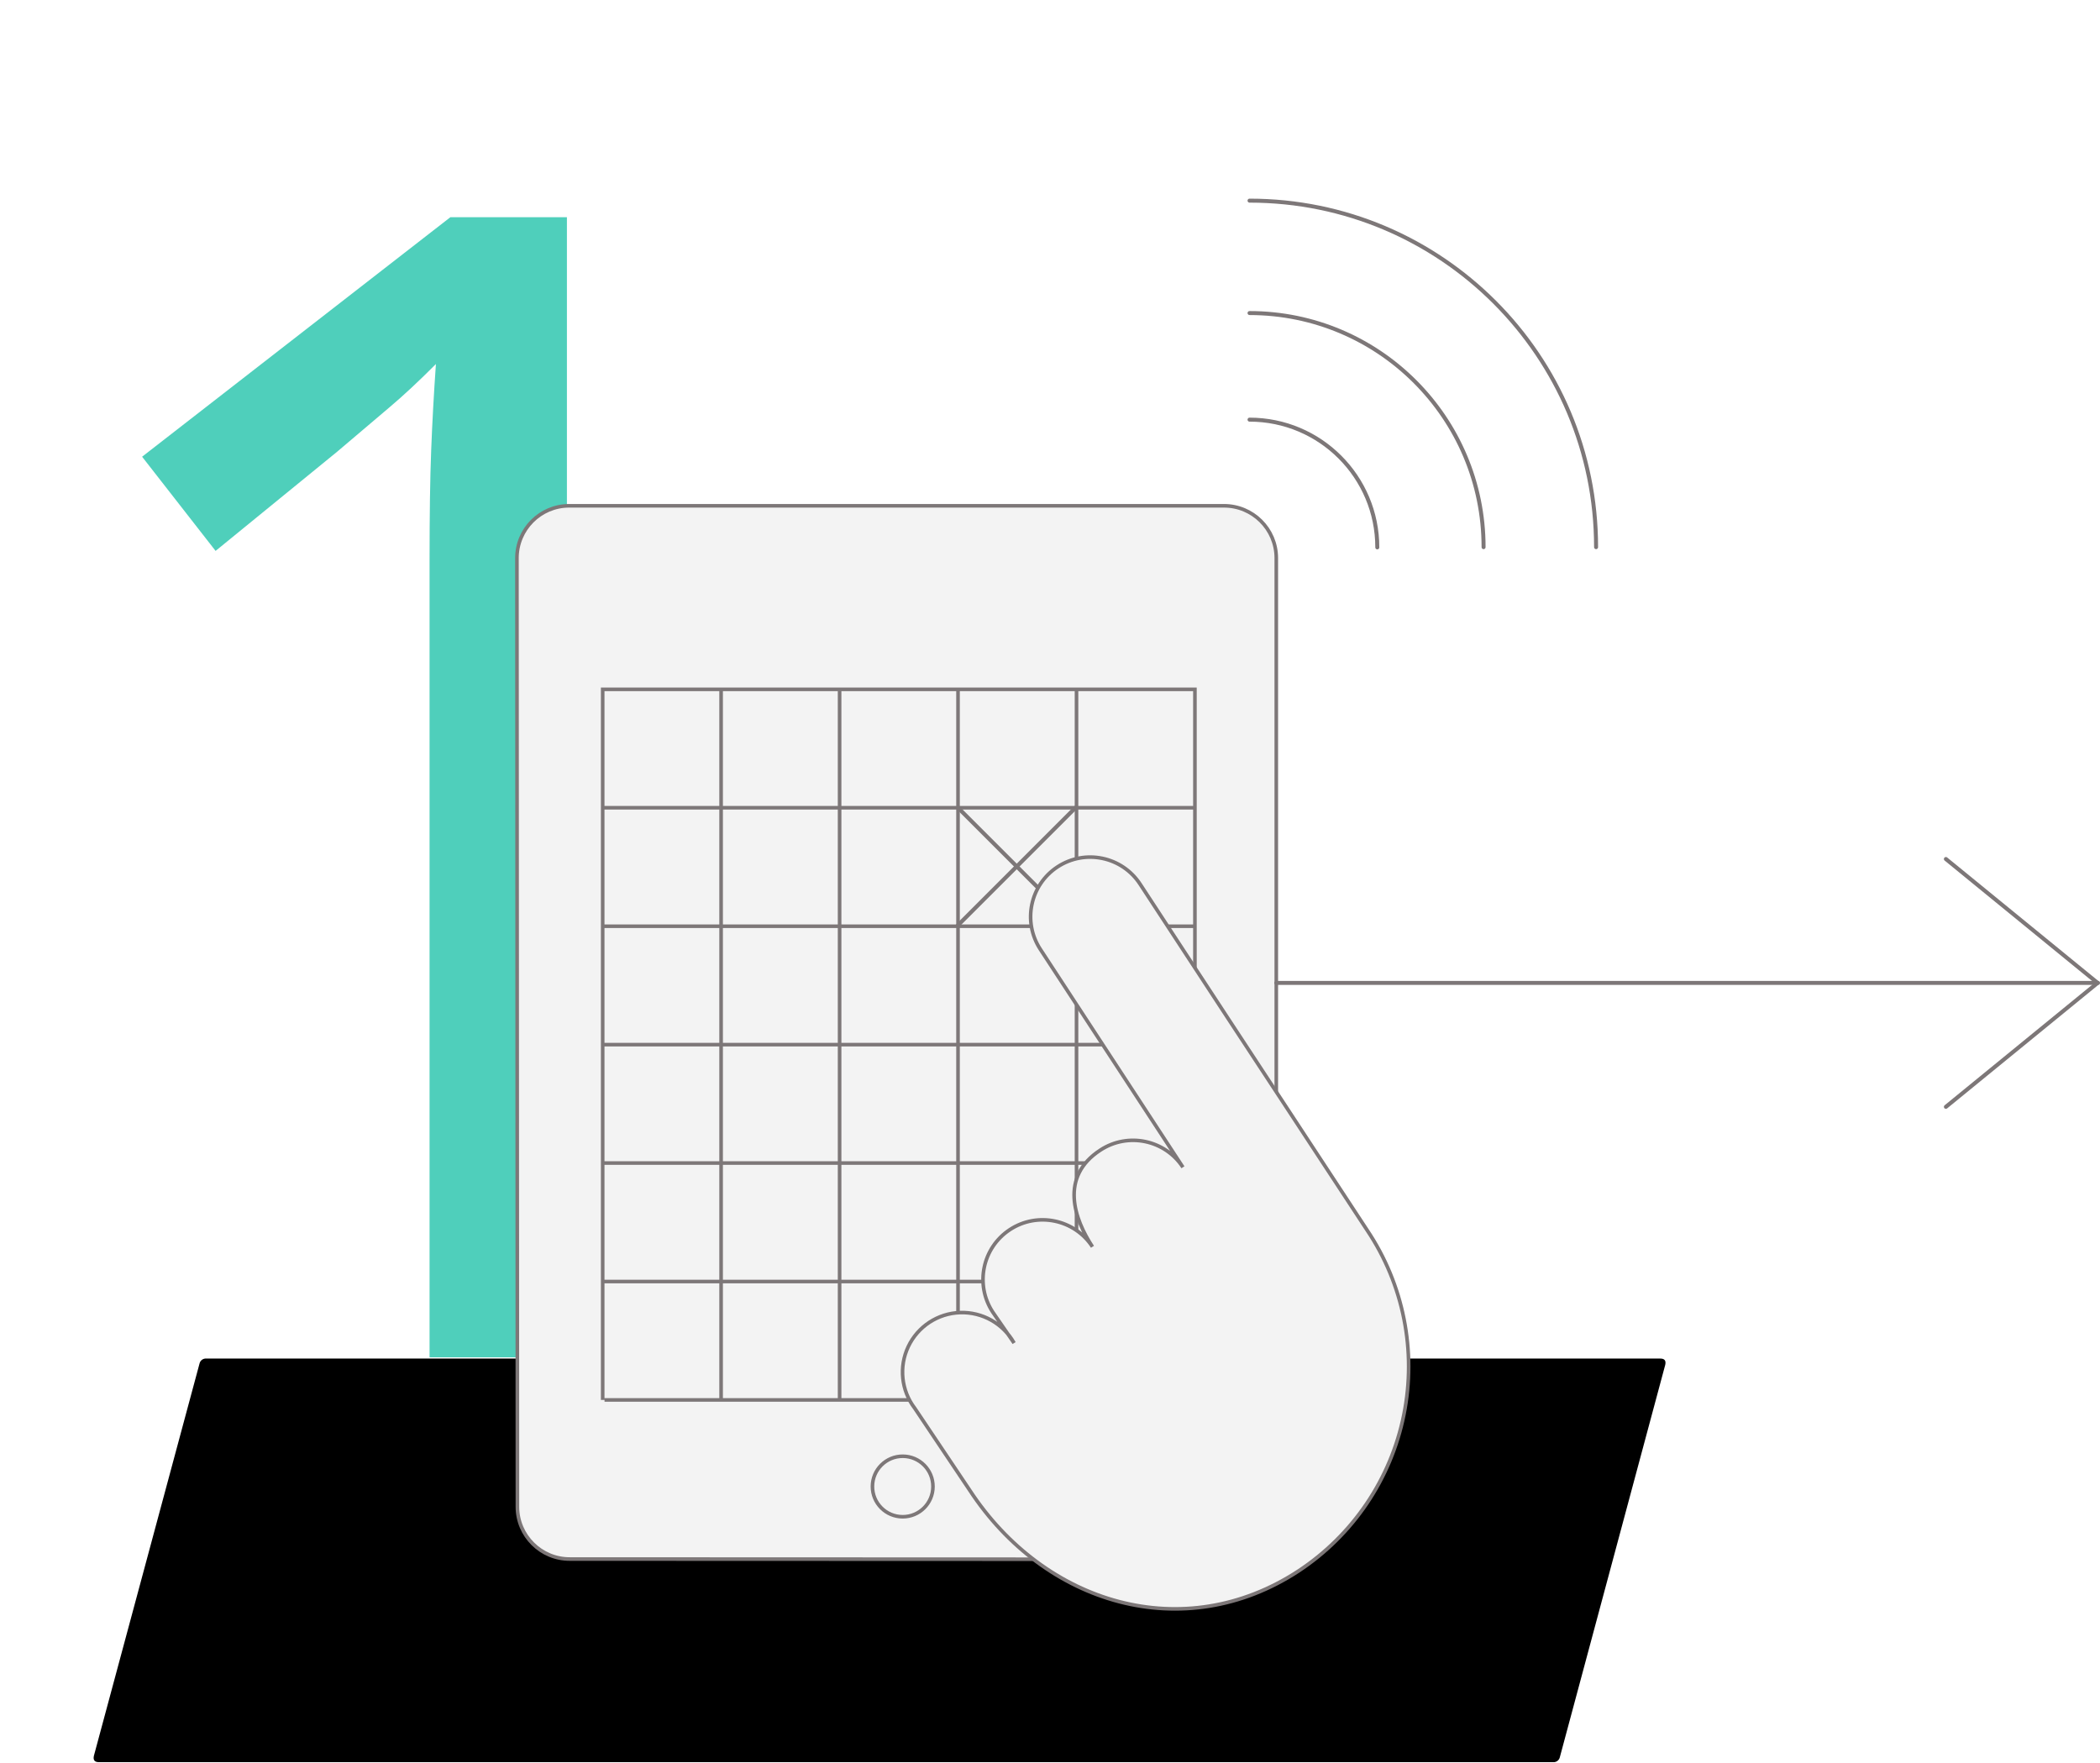
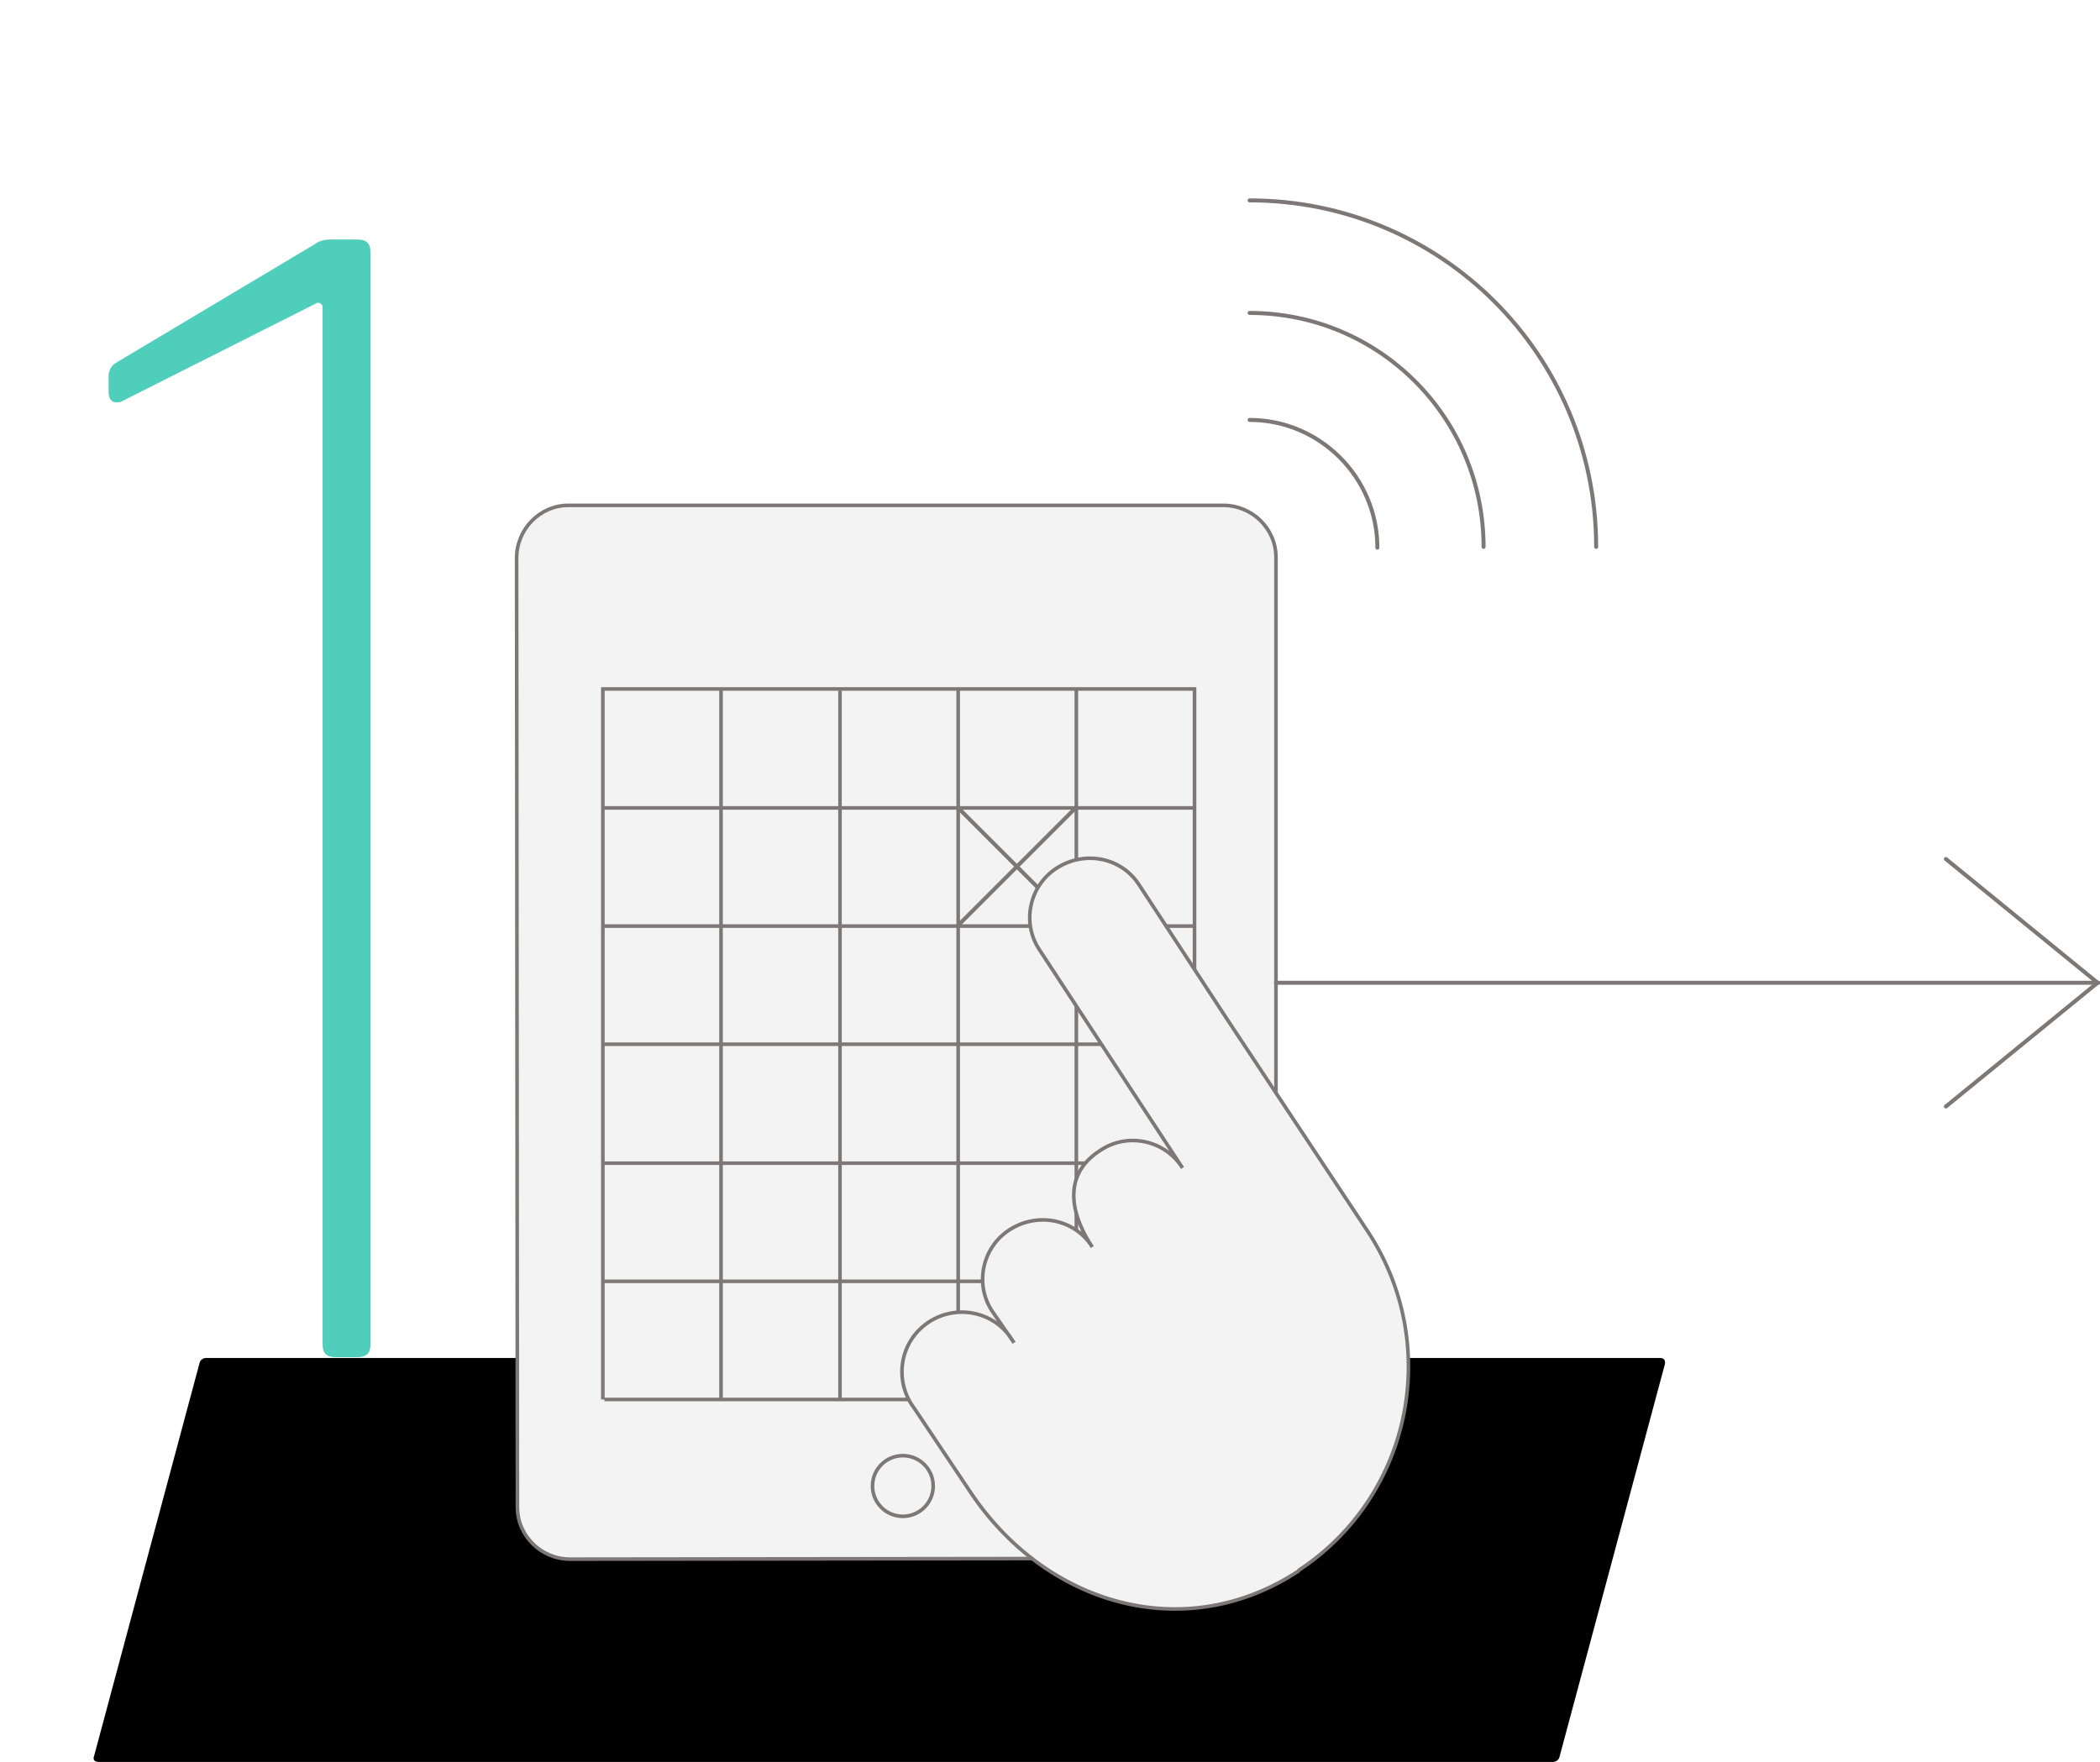
- <svg xmlns="http://www.w3.org/2000/svg" viewBox="0 0 263 220.71">
-   <text transform="translate(0 170)" style="font-size:200px;fill:#4fcfbb;font-family:Barlow-Thin, Barlow">1</text>
-   <path d="M11.76,219.91,25,170.74a.8.8,0,0,1,.84-.58H207.94c.53,0,.73.26.61.79l-13.21,49.18a.8.8,0,0,1-.84.58H12.38Q11.58,220.71,11.76,219.91Z" />
-   <path d="M71.37,195.27a6.55,6.55,0,0,1-6.57-6.53L64.74,69.92a6.55,6.55,0,0,1,6.53-6.57h82a6.55,6.55,0,0,1,6.57,6.53V188.73a6.55,6.55,0,0,1-6.53,6.57Z" style="fill:#f3f3f3;stroke:#7d7778;stroke-miterlimit:10;stroke-width:0.45px" />
-   <circle cx="113.06" cy="186.2" r="3.79" transform="translate(-73.56 298.56) rotate(-89.79)" style="fill:#f3f3f3;stroke:#7d7778;stroke-miterlimit:10;stroke-width:0.45px" />
-   <line x1="75.48" y1="101.17" x2="149.75" y2="101.17" style="fill:#f3f3f3;stroke:#7d7778;stroke-miterlimit:10;stroke-width:0.45px" />
-   <line x1="75.37" y1="116.01" x2="149.57" y2="116.01" style="fill:#f3f3f3;stroke:#7d7778;stroke-miterlimit:10;stroke-width:0.45px" />
-   <line x1="75.46" y1="130.84" x2="149.65" y2="130.84" style="fill:#f3f3f3;stroke:#7d7778;stroke-miterlimit:10;stroke-width:0.45px" />
-   <line x1="75.54" y1="145.67" x2="149.74" y2="145.67" style="fill:#f3f3f3;stroke:#7d7778;stroke-miterlimit:10;stroke-width:0.45px" />
-   <line x1="75.62" y1="160.51" x2="149.55" y2="160.51" style="fill:#f3f3f3;stroke:#7d7778;stroke-miterlimit:10;stroke-width:0.45px" />
-   <line x1="90.31" y1="175.24" x2="90.31" y2="86.38" style="fill:#f3f3f3;stroke:#7d7778;stroke-miterlimit:10;stroke-width:0.45px" />
-   <line x1="105.15" y1="175.34" x2="105.15" y2="86.5" style="fill:#f3f3f3;stroke:#7d7778;stroke-miterlimit:10;stroke-width:0.45px" />
-   <line x1="119.98" y1="175.45" x2="119.98" y2="86.4" style="fill:#f3f3f3;stroke:#7d7778;stroke-miterlimit:10;stroke-width:0.45px" />
-   <line x1="134.82" y1="175.35" x2="134.82" y2="86.3" style="fill:#f3f3f3;stroke:#7d7778;stroke-miterlimit:10;stroke-width:0.45px" />
-   <polyline points="75.48 175.34 75.48 86.34 75.87 86.34 149.4 86.34 149.65 86.34 149.65 175.24 149.65 175.34 75.71 175.34" style="fill:none;stroke:#7d7778;stroke-miterlimit:10;stroke-width:0.45px" />
-   <line x1="119.98" y1="101.17" x2="134.69" y2="115.88" style="fill:none;stroke:#7d7778;stroke-linecap:round;stroke-linejoin:round;stroke-width:0.5px" />
-   <line x1="134.69" y1="101.17" x2="119.98" y2="115.88" style="fill:none;stroke:#7d7778;stroke-linecap:round;stroke-linejoin:round;stroke-width:0.5px" />
-   <path d="M171.21,154.07a30.66,30.66,0,0,1-8.61,42.71c-14.34,9.38-31.78,4.2-41.16-10.14l-6.88-10.26A7.46,7.46,0,1,1,127,168.21l-2.67-3.87a7.46,7.46,0,1,1,12.49-8.18c-2.26-3.45-4.18-8.76,1-12.12a7.47,7.47,0,0,1,10.33,2.16l-17.86-27.3a7.46,7.46,0,1,1,12.49-8.17l11,16.8Z" style="fill:#f3f3f3;stroke:#7d7778;stroke-miterlimit:10;stroke-width:0.45px" />
-   <path d="M156.49,39.21A29.32,29.32,0,0,1,185.8,68.53" style="fill:none;stroke:#7d7778;stroke-linecap:round;stroke-linejoin:round;stroke-width:0.5px" />
-   <path d="M156.49,52.56a16,16,0,0,1,16,16" style="fill:none;stroke:#7d7778;stroke-linecap:round;stroke-linejoin:round;stroke-width:0.5px" />
-   <path d="M156.49,25.13a43.4,43.4,0,0,1,43.4,43.4" style="fill:none;stroke:#7d7778;stroke-linecap:round;stroke-linejoin:round;stroke-width:0.5px" />
-   <path d="M243.7,107.59l19,15.52-19,15.52" style="fill:none;stroke:#7d7778;stroke-linecap:round;stroke-linejoin:round;stroke-width:0.5px" />
-   <line x1="262.75" y1="123.11" x2="159.84" y2="123.11" style="fill:none;stroke:#7d7778;stroke-linecap:round;stroke-linejoin:round;stroke-width:0.5px" />
+ <svg xmlns="http://www.w3.org/2000/svg" version="1.1" id="Layer_1" x="0px" y="0px" viewBox="0 0 263 220.7" style="enable-background:new 0 0 263 220.7;" xml:space="preserve">
+   <style type="text/css">
+ 	.st0{enable-background:new    ;}
+ 	.st1{fill:#4FCFBB;}
+ 	.st2{fill:#F3F3F3;stroke:#7D7778;stroke-width:0.45;stroke-miterlimit:10;}
+ 	.st3{fill:none;stroke:#7D7778;stroke-width:0.45;stroke-miterlimit:10;}
+ 	.st4{fill:none;stroke:#7D7778;stroke-width:0.5;stroke-linecap:round;stroke-linejoin:round;}
+ </style>
+   <g class="st0">
+     <path class="st1" d="M41.4,30h3.4c1.1,0,1.6,0.5,1.6,1.6v136.8c0,1.1-0.5,1.6-1.6,1.6H42c-1.1,0-1.6-0.5-1.6-1.6v-130   c0-0.1-0.1-0.3-0.3-0.4c-0.2-0.1-0.4-0.1-0.5,0L15.4,50.2c-0.1,0.1-0.4,0.2-0.8,0.2c-0.7,0-1-0.5-1-1.4v-1.8c0-0.8,0.3-1.4,1-1.8   l24.8-14.8C39.9,30.2,40.6,30,41.4,30z" />
+   </g>
+   <path d="M11.8,219.9L25,170.7c0.1-0.4,0.5-0.6,0.8-0.6h182.1c0.5,0,0.7,0.3,0.6,0.8l-13.2,49.2c-0.1,0.4-0.5,0.6-0.8,0.6H12.4  C11.8,220.7,11.6,220.4,11.8,219.9z" />
+   <path class="st2" d="M71.4,195.3c-3.6,0-6.6-2.9-6.6-6.5c0,0,0,0,0,0L64.7,69.9c0-3.6,2.9-6.6,6.5-6.6c0,0,0,0,0,0h82  c3.6,0,6.6,2.9,6.6,6.5c0,0,0,0,0,0v118.8c0,3.6-2.9,6.6-6.5,6.6c0,0,0,0,0,0L71.4,195.3z" />
+   <ellipse transform="matrix(3.665167e-03 -1 1 3.665167e-03 -73.5432 298.5532)" class="st2" cx="113.1" cy="186.2" rx="3.8" ry="3.8" />
+   <line class="st3" x1="75.5" y1="101.2" x2="149.8" y2="101.2" />
+   <line class="st3" x1="75.4" y1="116" x2="149.6" y2="116" />
+   <line class="st3" x1="75.5" y1="130.8" x2="149.6" y2="130.8" />
+   <line class="st3" x1="75.5" y1="145.7" x2="149.7" y2="145.7" />
+   <line class="st3" x1="75.6" y1="160.5" x2="149.6" y2="160.5" />
+   <line class="st3" x1="90.3" y1="175.2" x2="90.3" y2="86.4" />
+   <line class="st3" x1="105.2" y1="175.3" x2="105.2" y2="86.5" />
+   <line class="st3" x1="120" y1="175.4" x2="120" y2="86.4" />
+   <line class="st3" x1="134.8" y1="175.4" x2="134.8" y2="86.3" />
+   <polyline class="st3" points="75.5,175.3 75.5,86.3 75.9,86.3 149.4,86.3 149.6,86.3 149.6,175.2 149.6,175.3 75.7,175.3 " />
+   <line class="st4" x1="120" y1="101.2" x2="134.7" y2="115.9" />
+   <line class="st4" x1="134.7" y1="101.2" x2="120" y2="115.9" />
+   <path class="st2" d="M171.2,154.1c9.4,14.1,5.7,33.1-8.4,42.5c-0.1,0.1-0.2,0.1-0.2,0.2c-14.3,9.4-31.8,4.2-41.2-10.1l-6.9-10.3  c-2.5-3.3-1.9-8,1.4-10.5c3.3-2.5,8-1.9,10.5,1.4c0.2,0.3,0.4,0.6,0.6,0.9l-2.7-3.9c-2.3-3.4-1.3-8.1,2.2-10.3s8.1-1.3,10.3,2.2  c-2.3-3.4-4.2-8.8,1-12.1c3.4-2.3,8.1-1.3,10.3,2.2l-17.9-27.3c-2.3-3.4-1.3-8.1,2.2-10.3s8.1-1.3,10.3,2.2l11,16.8L171.2,154.1z" />
+   <path class="st4" d="M156.5,39.2c16.2,0,29.3,13.1,29.3,29.3" />
+   <path class="st4" d="M156.5,52.6c8.8,0,16,7.2,16,16" />
+   <path class="st4" d="M156.5,25.1c24,0,43.4,19.4,43.4,43.4c0,0,0,0,0,0" />
+   <path class="st4" d="M243.7,107.6l19,15.5l-19,15.5" />
+   <line class="st4" x1="262.8" y1="123.1" x2="159.8" y2="123.1" />
</svg>
